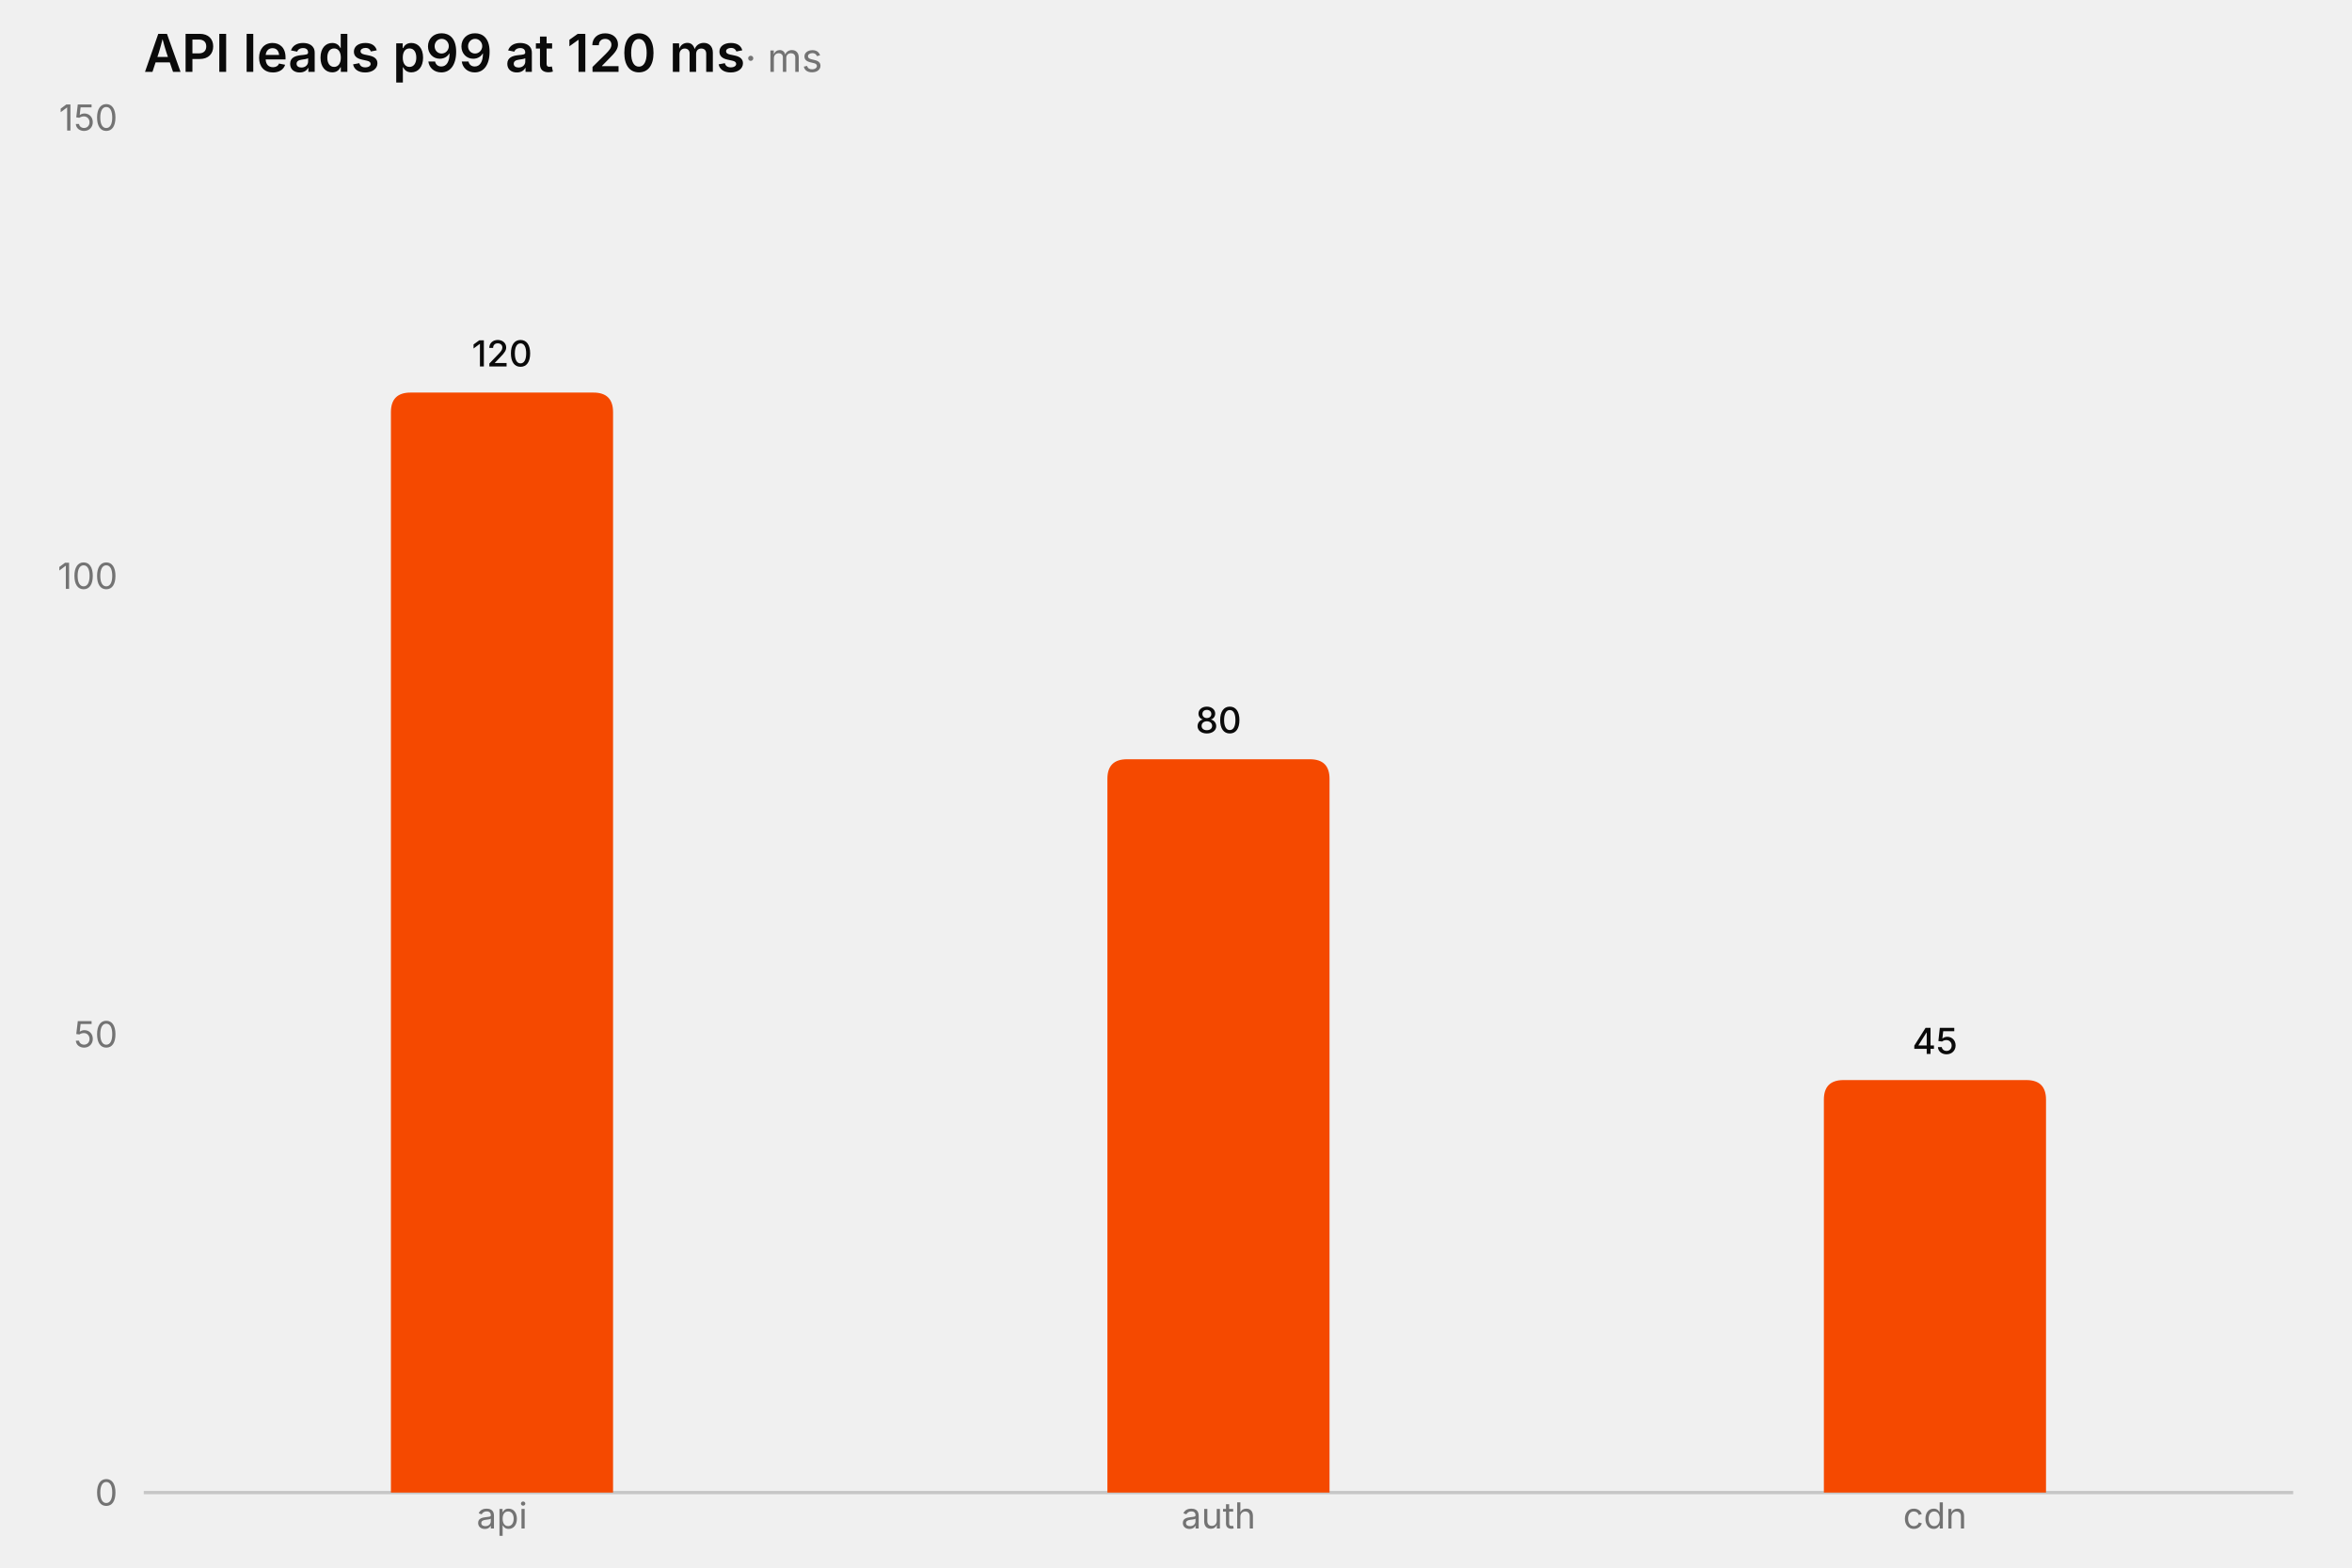
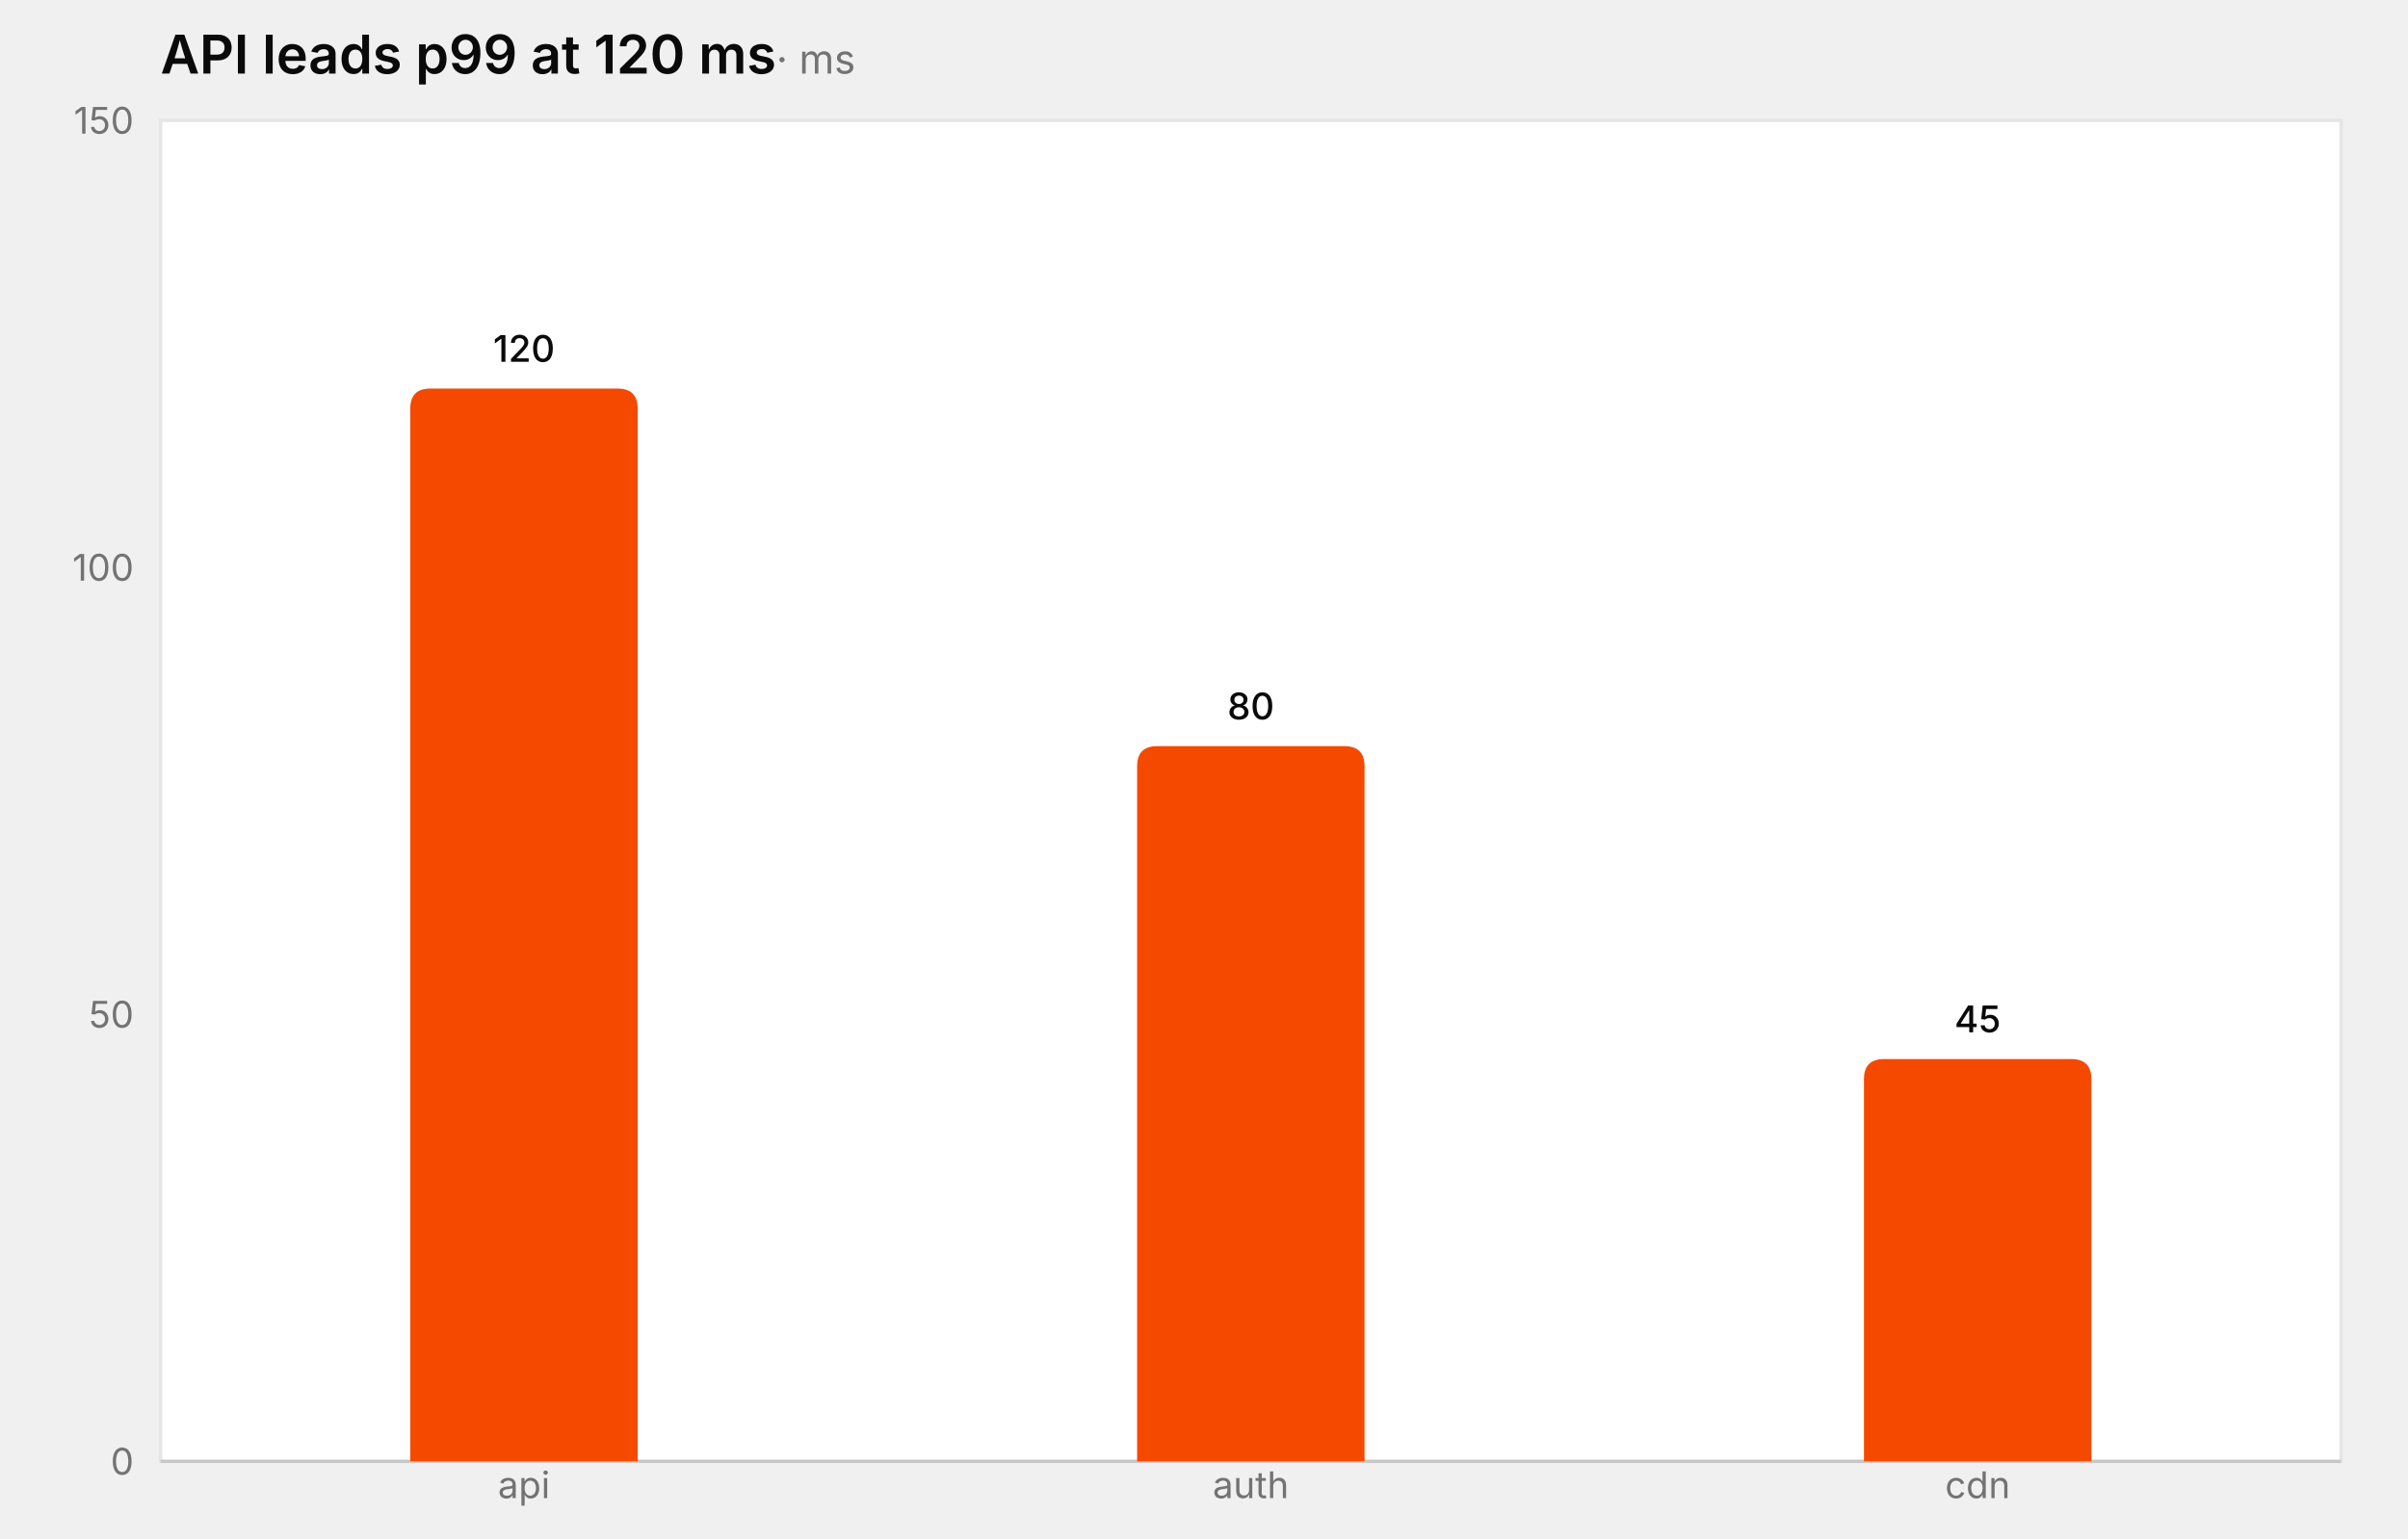
- <svg xmlns="http://www.w3.org/2000/svg" width="720" height="480" viewBox="0 0 720 480" role="img" aria-label="bar chart: API leads p99 at 120 ms (ms), 3 rows" aria-labelledby="mv-97115e67c37fcdef-title" aria-describedby="mv-97115e67c37fcdef-desc" data-markvis="2" data-chart-type="bar" data-id="mv-97115e67c37fcdef" font-family="Inter, ui-sans-serif, system-ui, -apple-system, &quot;Segoe UI&quot;, sans-serif" font-size="12">
-   <text x="44" y="22" text-anchor="start" font-size="16" font-weight="600" fill="#0A0A0A">API leads p99 at 120 ms<tspan font-size="12" font-weight="400" fill="#737373"> · ms</tspan>
+ <svg xmlns="http://www.w3.org/2000/svg" width="720" height="460" viewBox="0 0 720 460" role="img" aria-label="bar chart: API leads p99 at 120 ms (ms), 3 rows" aria-labelledby="mv-97115e67c37fcdef-title" aria-describedby="mv-97115e67c37fcdef-desc" data-markvis="2" data-chart-type="bar" data-id="mv-97115e67c37fcdef" font-family="Inter, ui-sans-serif, system-ui, -apple-system, &quot;Segoe UI&quot;, sans-serif" font-size="12">
+   <text x="48" y="22" text-anchor="start" font-size="16" font-weight="600" fill="#0A0A0A">API leads p99 at 120 ms<tspan font-size="12" font-weight="400" fill="#737373"> · ms</tspan>
  </text>
-   <path d="M44 457 L702 457" fill="none" stroke="#0A0A0A" stroke-opacity="0.18" stroke-width="1" />
+   <rect x="48" y="36" width="652" height="401" fill="#ffffff" data-plot-bg="1" />
+   <rect x="48" y="36" width="652" height="401" fill="none" stroke="#e5e5e5" stroke-width="1" data-plot-border="1" />
+   <path d="M48 437 L700 437" fill="none" stroke="#0A0A0A" stroke-opacity="0.14" stroke-width="1" />
  <g fill="#737373" font-size="11" font-weight="400">
-     <text x="36" y="457" text-anchor="end" dominant-baseline="middle">0</text>
-     <text x="36" y="316.67" text-anchor="end" dominant-baseline="middle">50</text>
-     <text x="36" y="176.33" text-anchor="end" dominant-baseline="middle">100</text>
-     <text x="36" y="36" text-anchor="end" dominant-baseline="middle">150</text>
-     <text x="153.67" y="468" text-anchor="middle" font-size="11" data-full-label="api">api</text>
-     <text x="373" y="468" text-anchor="middle" font-size="11" data-full-label="auth">auth</text>
-     <text x="592.33" y="468" text-anchor="middle" font-size="11" data-full-label="cdn">cdn</text>
+     <text x="40" y="437" text-anchor="end" dominant-baseline="middle">0</text>
+     <text x="40" y="303.33" text-anchor="end" dominant-baseline="middle">50</text>
+     <text x="40" y="169.67" text-anchor="end" dominant-baseline="middle">100</text>
+     <text x="40" y="36" text-anchor="end" dominant-baseline="middle">150</text>
+     <text x="156.67" y="448" text-anchor="middle" font-size="11" data-full-label="api">api</text>
+     <text x="374" y="448" text-anchor="middle" font-size="11" data-full-label="auth">auth</text>
+     <text x="591.33" y="448" text-anchor="middle" font-size="11" data-full-label="cdn">cdn</text>
  </g>
  <g>
-     <path d="M119.67 457 L119.67 126.2 Q119.67 120.2 125.67 120.2 L181.67 120.2 Q187.67 120.2 187.67 126.2 L187.67 457 Z" fill="#F54900" data-x="api" data-series="p99" data-y="120" />
-     <path d="M339 457 L339 238.47 Q339 232.47 345 232.47 L401 232.47 Q407 232.47 407 238.47 L407 457 Z" fill="#F54900" data-x="auth" data-series="p99" data-y="80" />
-     <path d="M558.33 457 L558.33 336.7 Q558.33 330.7 564.33 330.7 L620.33 330.7 Q626.33 330.7 626.33 336.7 L626.33 457 Z" fill="#F54900" data-x="cdn" data-series="p99" data-y="45" />
+     <path d="M122.67 437 L122.67 122.2 Q122.67 116.2 128.67 116.2 L184.67 116.2 Q190.67 116.2 190.67 122.2 L190.67 437 Z" fill="#F54900" data-x="api" data-series="p99" data-y="120" />
+     <path d="M340 437 L340 229.13 Q340 223.13 346 223.13 L402 223.13 Q408 223.13 408 229.13 L408 437 Z" fill="#F54900" data-x="auth" data-series="p99" data-y="80" />
+     <path d="M557.33 437 L557.33 322.7 Q557.33 316.7 563.33 316.7 L619.33 316.7 Q625.33 316.7 625.33 322.7 L625.33 437 Z" fill="#F54900" data-x="cdn" data-series="p99" data-y="45" />
  </g>
  <g>
-     <text x="153.67" y="112.2" text-anchor="middle" font-size="11" font-weight="500" fill="#0A0A0A" data-value-label="api">120</text>
-     <text x="373" y="224.47" text-anchor="middle" font-size="11" font-weight="500" fill="#0A0A0A" data-value-label="auth">80</text>
-     <text x="592.33" y="322.7" text-anchor="middle" font-size="11" font-weight="500" fill="#0A0A0A" data-value-label="cdn">45</text>
+     <text x="156.67" y="108.2" text-anchor="middle" font-size="11" font-weight="500" fill="#0A0A0A" data-value-label="api">120</text>
+     <text x="374" y="215.13" text-anchor="middle" font-size="11" font-weight="500" fill="#0A0A0A" data-value-label="auth">80</text>
+     <text x="591.33" y="308.7" text-anchor="middle" font-size="11" font-weight="500" fill="#0A0A0A" data-value-label="cdn">45</text>
  </g>
</svg>
